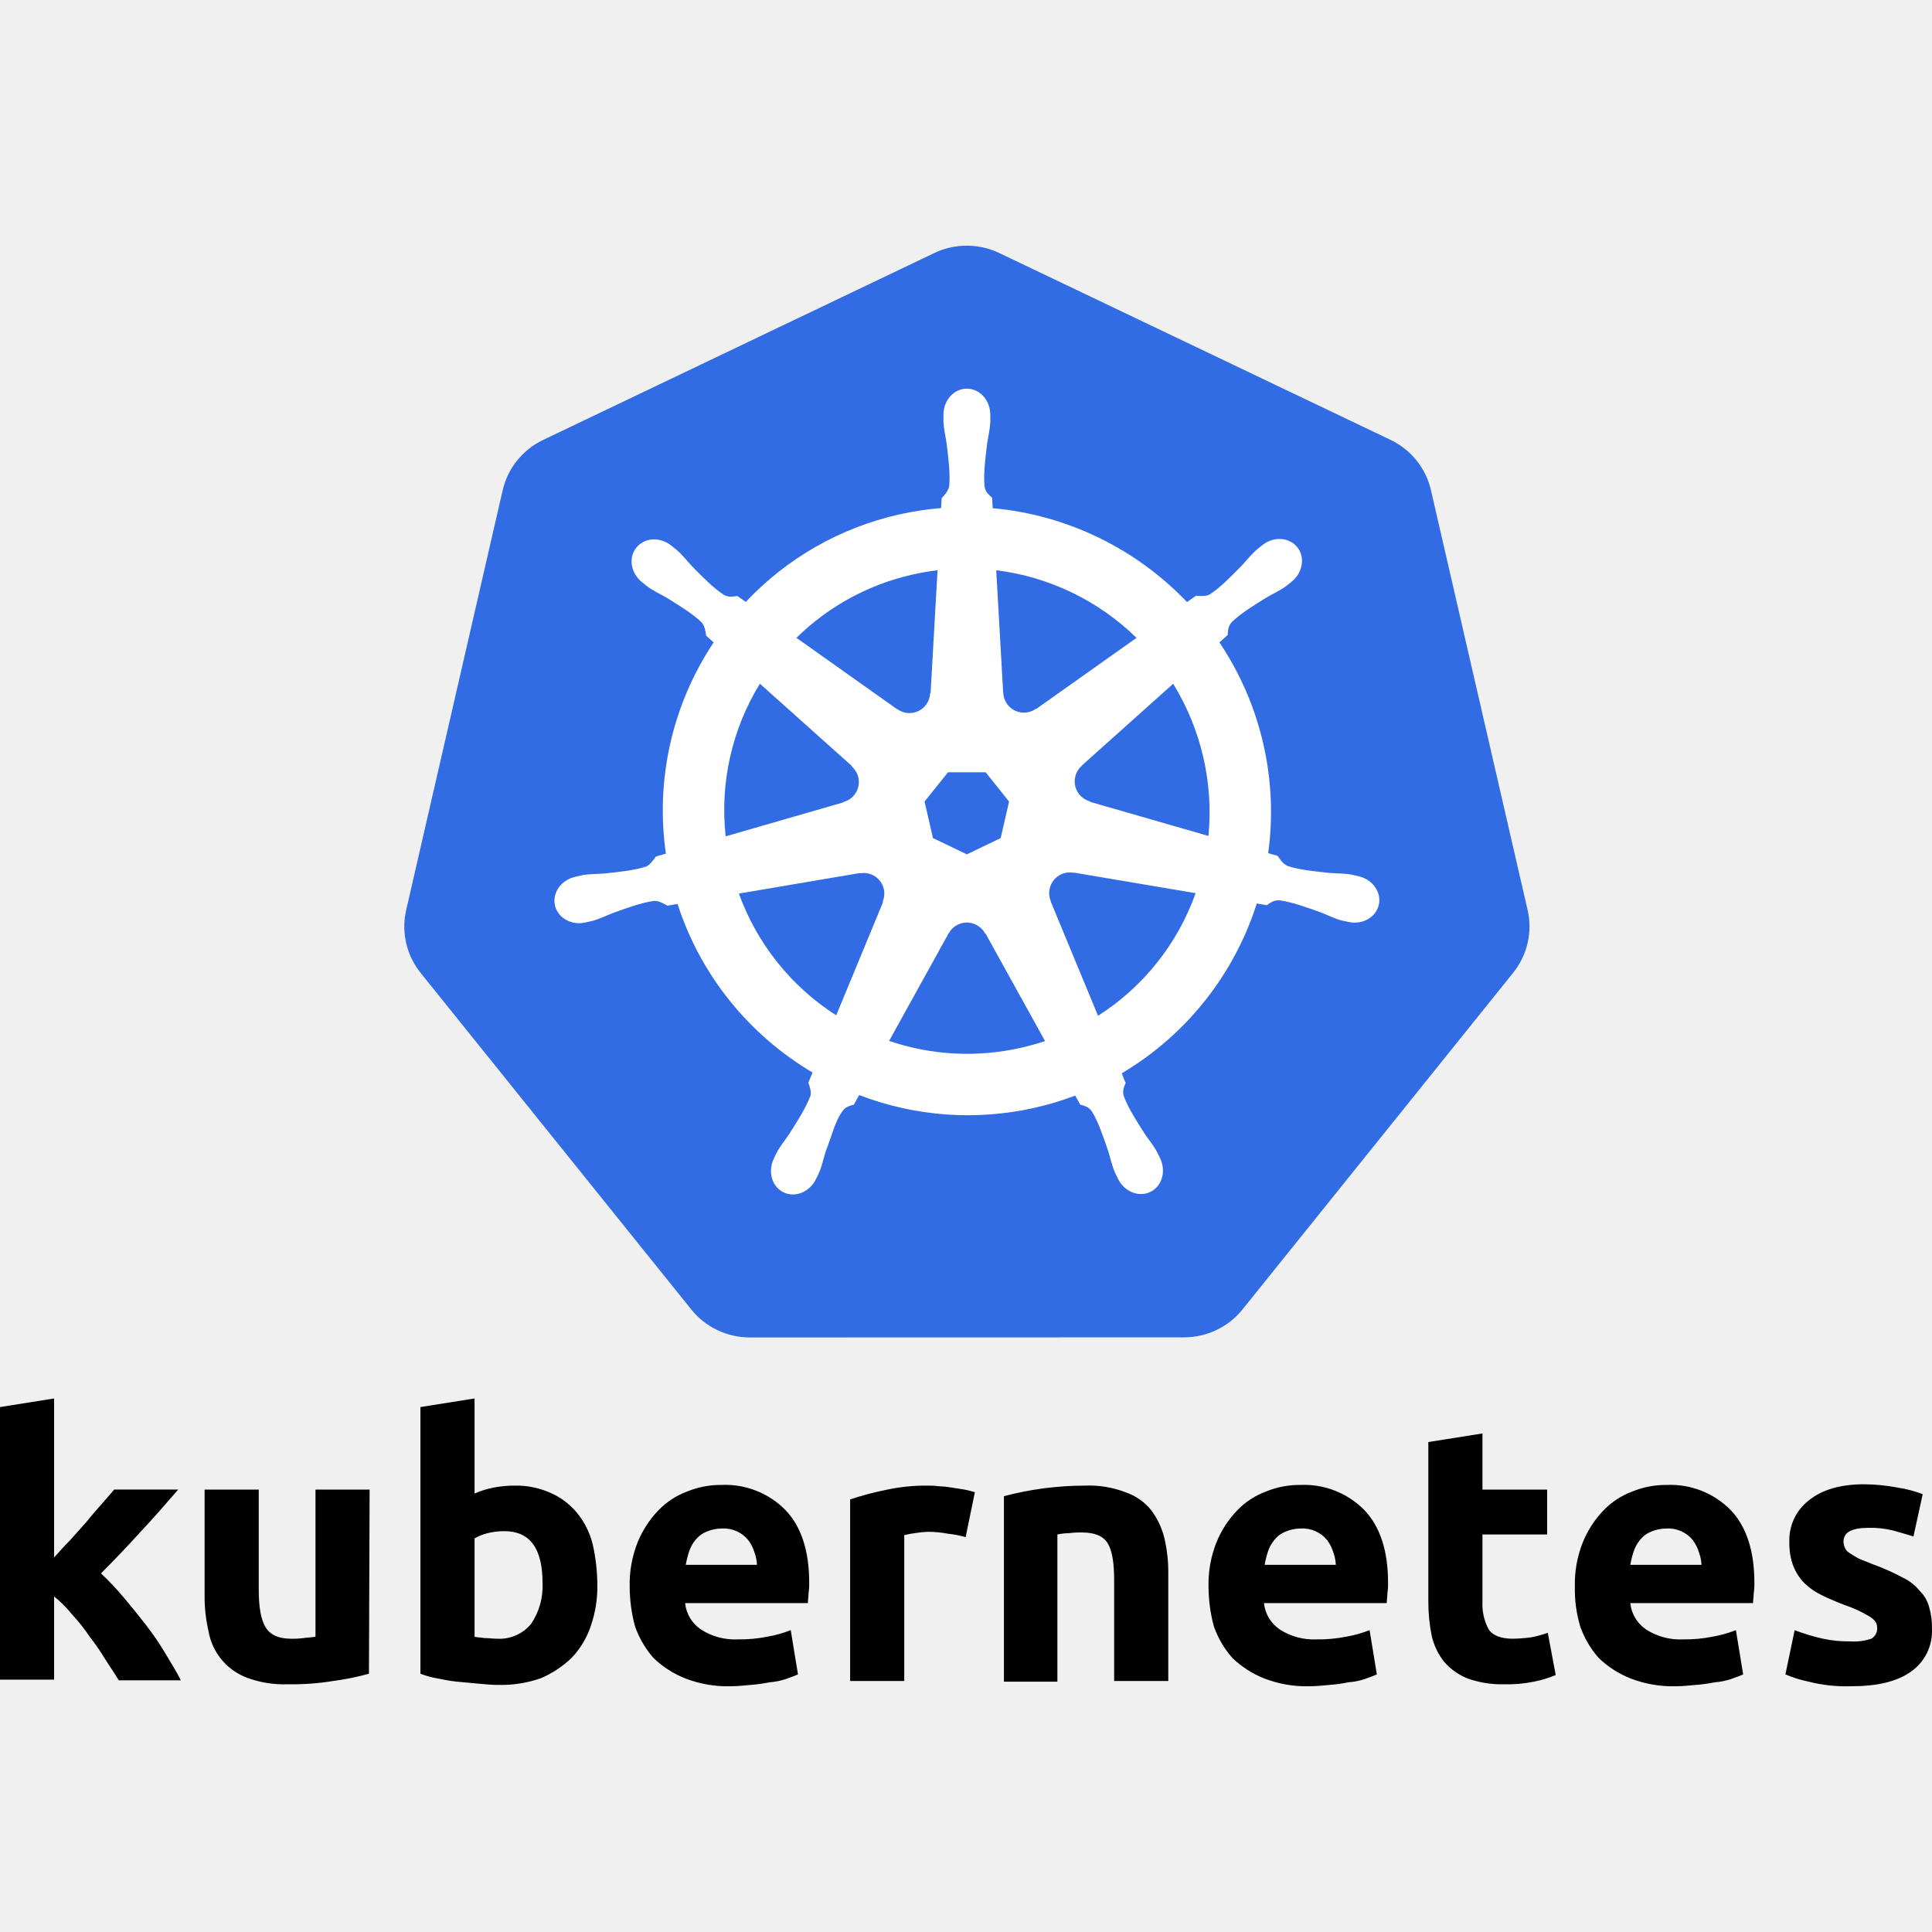
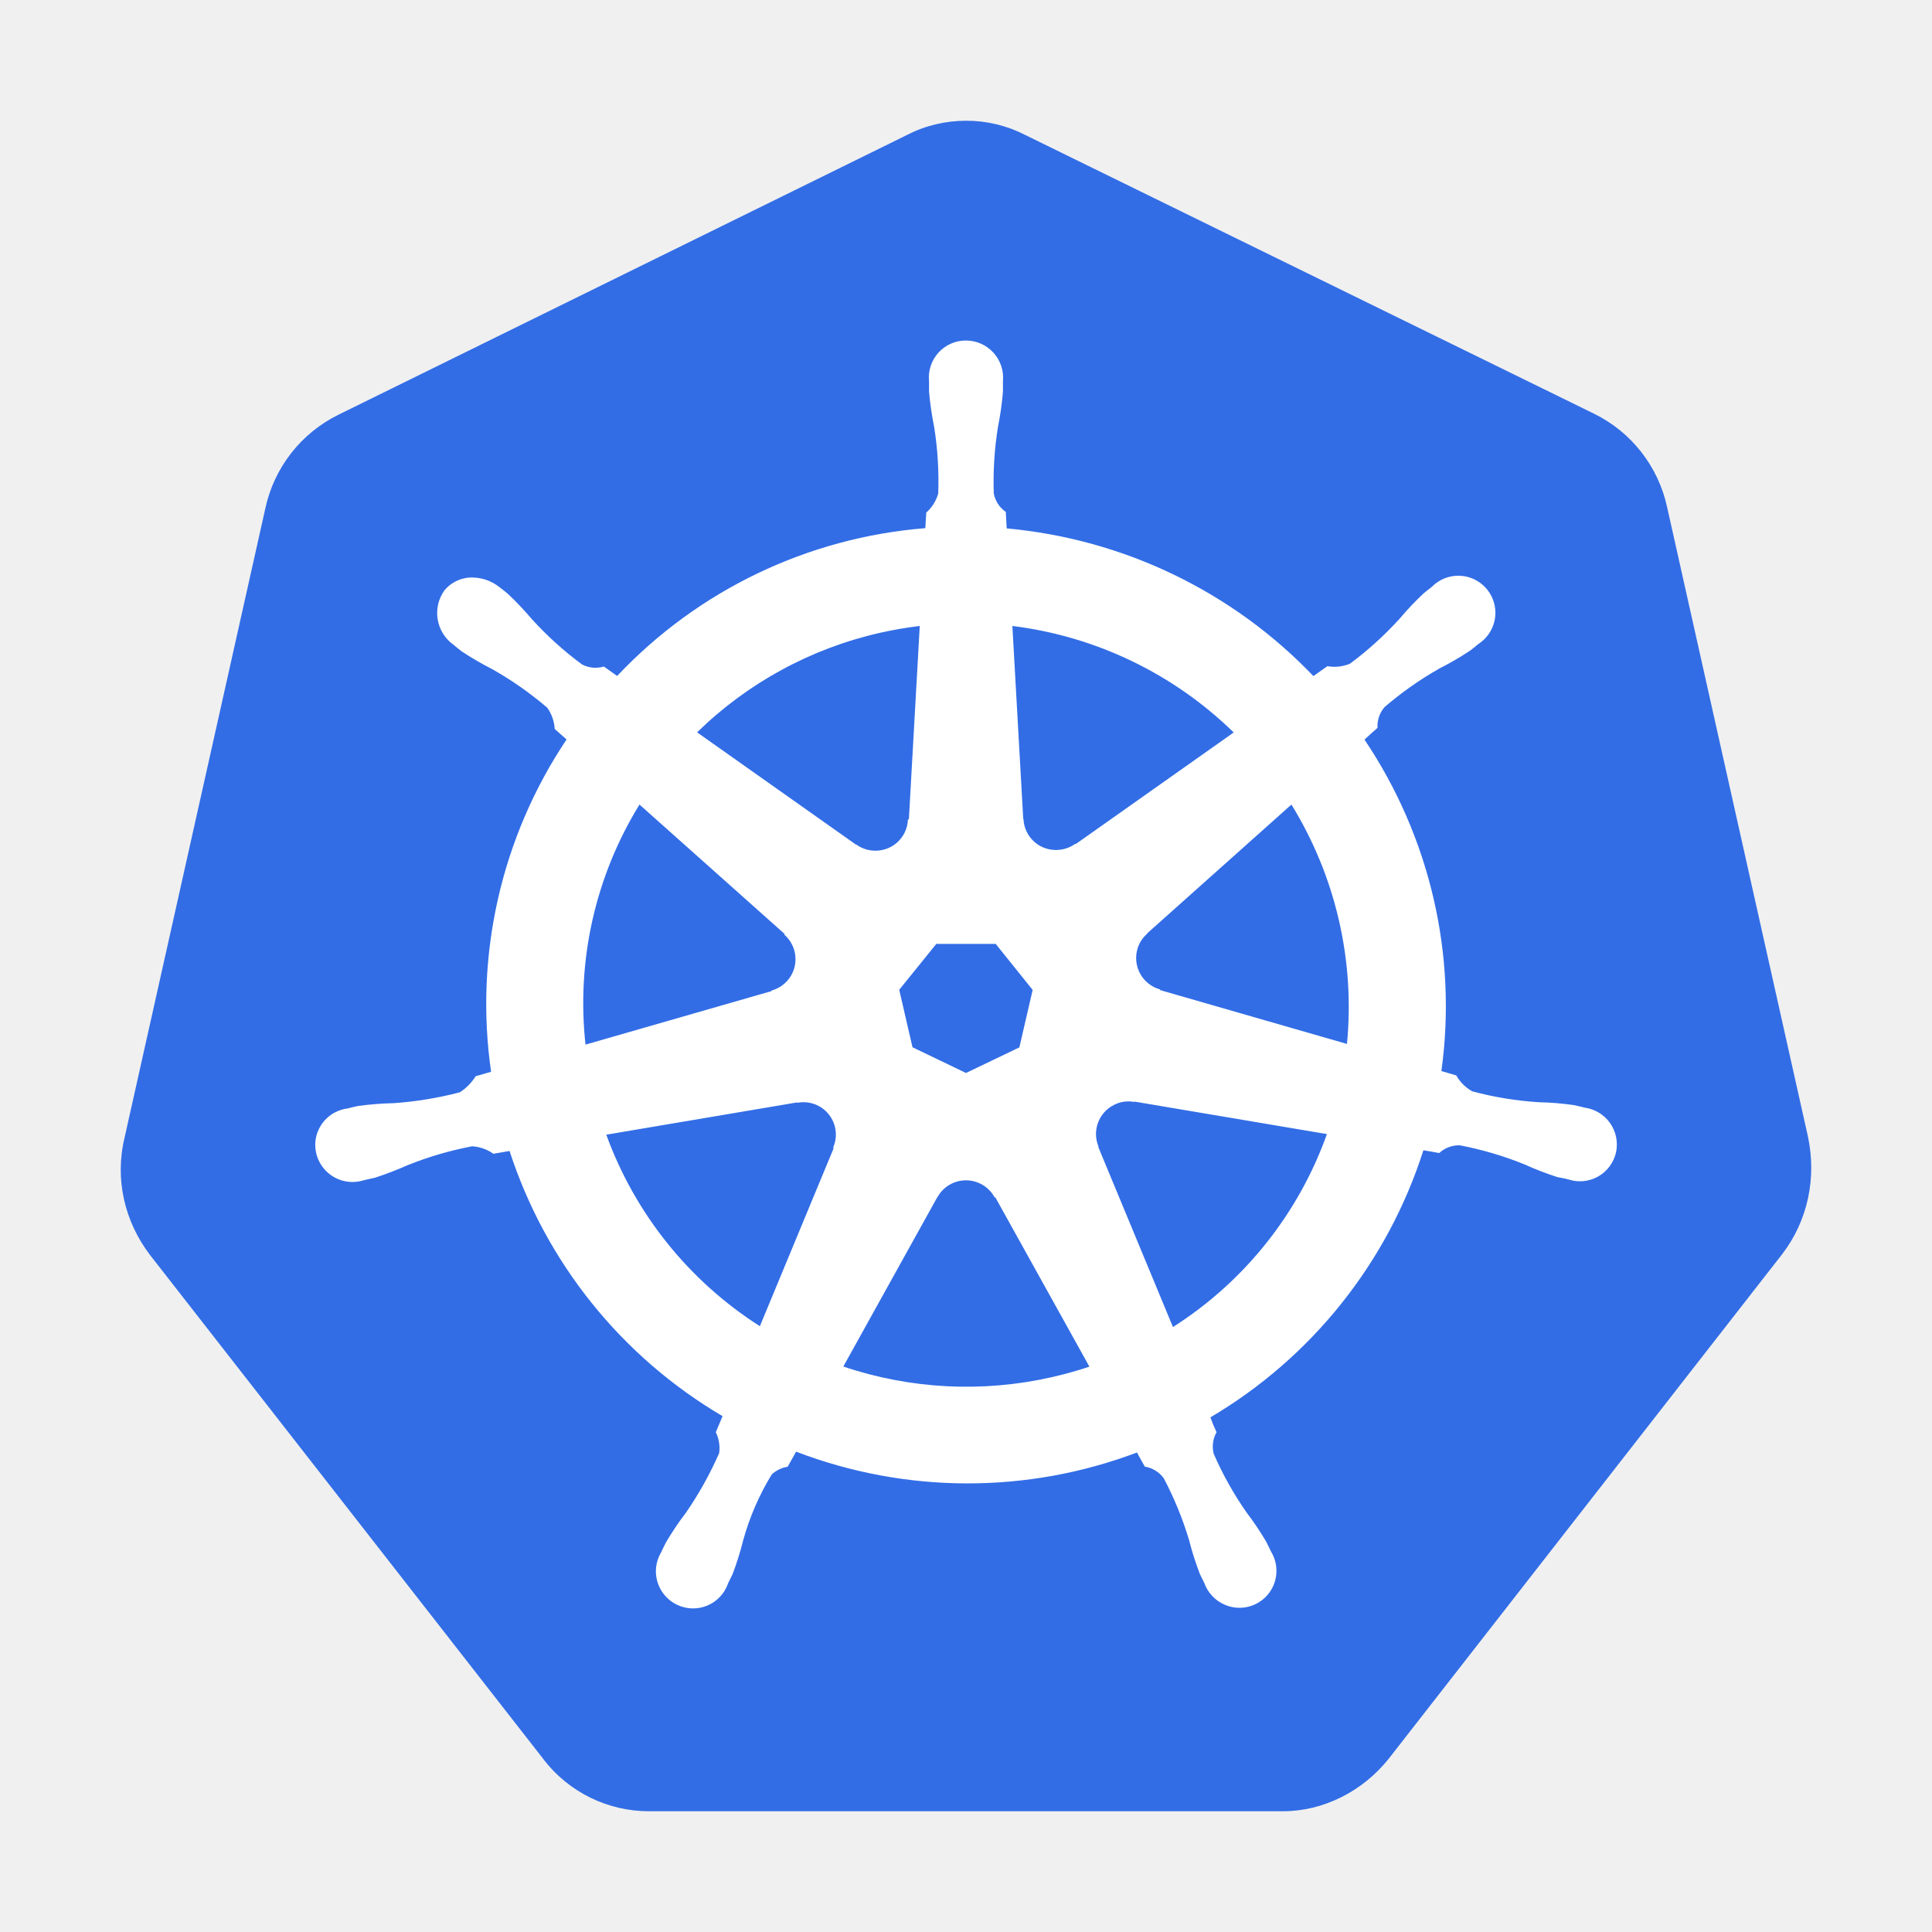
- <svg viewBox="0 0 128 128">
-   <path d="m31.441 92.652-3.586.569v17.667a5.527 5.527 0 0 0 1.094.305c.437.088.875.176 1.312.22.481.043.917.087 1.398.13.482.044.919.088 1.356.088a8.003 8.003 0 0 0 2.799-.437 6.725 6.725 0 0 0 2.055-1.355 5.628 5.628 0 0 0 1.268-2.1 7.918 7.918 0 0 0 .438-2.755 12.418 12.418 0 0 0-.306-2.667 5.274 5.274 0 0 0-1.05-2.1 4.736 4.736 0 0 0-1.749-1.311 5.54 5.54 0 0 0-2.361-.481 7.238 7.238 0 0 0-1.4.13 6.108 6.108 0 0 0-1.268.395zm-27.856 0L0 93.222v18.059h3.585v-5.51a7.514 7.514 0 0 1 1.181 1.18 12.574 12.574 0 0 1 1.18 1.488 15.923 15.923 0 0 1 1.05 1.53c.307.48.612.92.875 1.356h4.11c-.261-.525-.612-1.093-1.006-1.75a18.675 18.675 0 0 0-1.31-1.924 55.026 55.026 0 0 0-1.487-1.835 17.662 17.662 0 0 0-1.488-1.576 72.507 72.507 0 0 0 2.623-2.755c.83-.874 1.662-1.837 2.493-2.798H7.565c-.218.262-.524.61-.831.96-.307.35-.656.745-1.006 1.182a246.454 246.454 0 0 1-1.093 1.224c-.377.378-.714.756-1.05 1.133zm94.631 2.318-3.585.569v10.583a11.334 11.334 0 0 0 .218 2.23 4.339 4.339 0 0 0 .83 1.749 4.047 4.047 0 0 0 1.532 1.093 6.682 6.682 0 0 0 2.448.394 8.407 8.407 0 0 0 1.968-.175 6.965 6.965 0 0 0 1.443-.438l-.525-2.798a7.11 7.11 0 0 1-1.137.306 10.72 10.72 0 0 1-1.18.087c-.788 0-1.356-.218-1.619-.656a3.516 3.516 0 0 1-.393-1.792v-4.46h4.286v-2.974h-4.286zm25.276 3.367c-1.53 0-2.755.35-3.63 1.05a3.327 3.327 0 0 0-1.312 2.799 4.237 4.237 0 0 0 .263 1.574 3.42 3.42 0 0 0 .742 1.137 4.372 4.372 0 0 0 1.139.787c.436.218.961.437 1.53.656a8.295 8.295 0 0 1 1.617.744c.35.218.525.436.525.742a.766.766 0 0 1-.393.744 3.593 3.593 0 0 1-1.4.175 8.047 8.047 0 0 1-1.793-.175 13.365 13.365 0 0 1-1.88-.568l-.612 2.93a7.982 7.982 0 0 0 1.53.48 10.109 10.109 0 0 0 2.799.307c1.749 0 3.06-.306 3.979-.962a3.26 3.26 0 0 0 1.4-2.843 4.538 4.538 0 0 0-.175-1.4 2.284 2.284 0 0 0-.612-1.092 3.265 3.265 0 0 0-1.18-.92 14.424 14.424 0 0 0-1.97-.873c-.393-.175-.699-.262-.961-.393-.219-.132-.438-.263-.569-.35a.734.734 0 0 1-.306-.35 1.277 1.277 0 0 1-.087-.395c0-.612.524-.918 1.662-.918a6.118 6.118 0 0 1 1.617.176c.482.13.919.262 1.356.394l.613-2.8a8.085 8.085 0 0 0-1.662-.437 12.44 12.44 0 0 0-2.23-.22zm-75.696.044a5.844 5.844 0 0 0-2.274.437 5.097 5.097 0 0 0-1.924 1.269 6.692 6.692 0 0 0-1.355 2.099 7.463 7.463 0 0 0-.525 2.93 10.271 10.271 0 0 0 .35 2.624 6.312 6.312 0 0 0 1.223 2.099 6.439 6.439 0 0 0 2.099 1.355 7.69 7.69 0 0 0 2.974.525c.438 0 .918-.044 1.356-.088a9.871 9.871 0 0 0 1.267-.175 4.409 4.409 0 0 0 1.094-.22c.35-.13.612-.217.787-.305l-.48-2.93a7.845 7.845 0 0 1-1.575.438 9.267 9.267 0 0 1-1.924.175 4.16 4.16 0 0 1-2.449-.656 2.397 2.397 0 0 1-1.05-1.75h8.134c0-.218.044-.436.044-.655a4.002 4.002 0 0 0 .043-.7c0-2.1-.524-3.717-1.573-4.81a5.597 5.597 0 0 0-4.242-1.662zm38.351 0a5.844 5.844 0 0 0-2.274.437 5.097 5.097 0 0 0-1.924 1.269 6.692 6.692 0 0 0-1.356 2.099 7.462 7.462 0 0 0-.525 2.93 10.269 10.269 0 0 0 .35 2.624 6.312 6.312 0 0 0 1.225 2.099 6.438 6.438 0 0 0 2.099 1.355 7.69 7.69 0 0 0 2.973.525c.437 0 .918-.044 1.356-.088a9.873 9.873 0 0 0 1.268-.175 4.408 4.408 0 0 0 1.093-.22c.35-.13.612-.217.787-.305l-.48-2.93a7.844 7.844 0 0 1-1.574.438 9.267 9.267 0 0 1-1.926.175 4.16 4.16 0 0 1-2.448-.656 2.397 2.397 0 0 1-1.05-1.75h8.134c0-.218.044-.436.044-.655a4 4 0 0 0 .043-.7c0-2.098-.524-3.717-1.573-4.81a5.597 5.597 0 0 0-4.242-1.662zm24.27 0a5.844 5.844 0 0 0-2.275.437 5.097 5.097 0 0 0-1.924 1.269 6.692 6.692 0 0 0-1.355 2.099 7.462 7.462 0 0 0-.525 2.93 8.647 8.647 0 0 0 .35 2.624 6.312 6.312 0 0 0 1.225 2.099 6.438 6.438 0 0 0 2.098 1.355 7.69 7.69 0 0 0 2.974.525c.437 0 .918-.044 1.356-.088a9.871 9.871 0 0 0 1.267-.175 4.408 4.408 0 0 0 1.094-.22c.35-.13.612-.217.787-.305l-.481-2.93a7.844 7.844 0 0 1-1.574.438 9.267 9.267 0 0 1-1.925.175 4.16 4.16 0 0 1-2.448-.656 2.397 2.397 0 0 1-1.05-1.75h8.134c0-.218.044-.436.044-.655a4.001 4.001 0 0 0 .043-.7c0-2.098-.524-3.717-1.574-4.81a5.597 5.597 0 0 0-4.241-1.662zm-48.89.045a12.302 12.302 0 0 0-2.93.305 18.601 18.601 0 0 0-2.274.612v12.026h3.586v-9.664a6.869 6.869 0 0 1 .7-.131 7.71 7.71 0 0 1 .83-.088 7.237 7.237 0 0 1 1.4.132 6.57 6.57 0 0 1 1.137.219v-.001l.612-2.974c-.175-.043-.438-.13-.7-.174a32.987 32.987 0 0 1-.83-.132 5.975 5.975 0 0 0-.831-.087 4.256 4.256 0 0 0-.7-.043zm10.364 0a21.144 21.144 0 0 0-5.378.699h-.001v12.288h3.543v-9.752a4.332 4.332 0 0 1 .786-.087 5.576 5.576 0 0 1 .831-.044c.831 0 1.399.219 1.705.7.307.48.438 1.312.438 2.45v6.69h3.586v-7.13a9.755 9.755 0 0 0-.263-2.36 5.108 5.108 0 0 0-.874-1.837 3.746 3.746 0 0 0-1.706-1.181 6.67 6.67 0 0 0-2.667-.436zm-58.336.262v7.04a10.283 10.283 0 0 0 .263 2.36 4.017 4.017 0 0 0 2.536 3.062 7.046 7.046 0 0 0 2.711.438 16.903 16.903 0 0 0 3.018-.22 17.016 17.016 0 0 0 2.361-.48l.044-12.2h-3.586v9.75c-.262.045-.481.045-.787.088a5.576 5.576 0 0 1-.83.044c-.832 0-1.4-.262-1.706-.787-.306-.524-.437-1.355-.437-2.492v-6.603zm34.284 2.579a2.09 2.09 0 0 1 1.75.788 2.658 2.658 0 0 1 .393.786 2.827 2.827 0 0 1 .17.832h-4.718a6.394 6.394 0 0 1 .219-.875 2.294 2.294 0 0 1 .437-.787 1.74 1.74 0 0 1 .7-.525 2.642 2.642 0 0 1 1.049-.22zm38.35 0a2.09 2.09 0 0 1 1.751.788 2.659 2.659 0 0 1 .393.786 2.828 2.828 0 0 1 .17.832h-4.718a6.391 6.391 0 0 1 .219-.875 2.294 2.294 0 0 1 .437-.787 1.74 1.74 0 0 1 .7-.525 2.642 2.642 0 0 1 1.049-.22zm24.228 0a2.09 2.09 0 0 1 1.75.788 2.658 2.658 0 0 1 .392.786 2.827 2.827 0 0 1 .17.832h-4.718a6.392 6.392 0 0 1 .22-.875 2.294 2.294 0 0 1 .436-.787 1.74 1.74 0 0 1 .7-.525 2.642 2.642 0 0 1 1.05-.22zm-77.008.176c1.705 0 2.537 1.136 2.537 3.454a4.484 4.484 0 0 1-.744 2.668 2.708 2.708 0 0 1-2.23 1.006c-.307 0-.613-.045-.875-.045-.263-.043-.481-.043-.656-.087v-6.516a3.304 3.304 0 0 1 .875-.35 4.67 4.67 0 0 1 1.093-.13z" />
-   <path fill="#326ce5" d="M63.8 16.283a4.956 4.915 0 0 0-1.899.48L35.985 29.146a4.956 4.915 0 0 0-2.682 3.335L26.91 60.296a4.956 4.915 0 0 0 .673 3.768 4.956 4.915 0 0 0 .281.39L45.802 86.76a4.956 4.915 0 0 0 3.875 1.85l28.767-.007a4.956 4.915 0 0 0 3.874-1.847L100.25 64.45a4.956 4.915 0 0 0 .958-4.16l-6.404-27.815a4.956 4.915 0 0 0-2.681-3.334l-25.92-12.378a4.956 4.915 0 0 0-2.403-.48z" />
-   <path fill="#fff" d="M64.057 25.748c-.857 0-1.551.772-1.551 1.724 0 .015.003.029.003.043-.001.13-.007.285-.003.398.02.549.14.97.212 1.475.13 1.082.24 1.98.172 2.814-.065.314-.297.602-.503.802l-.037.656a20.187 20.187 0 0 0-2.804.43 19.952 19.952 0 0 0-10.136 5.79 26.001 26.001 0 0 1-.56-.396c-.277.037-.557.123-.921-.09-.695-.467-1.327-1.112-2.092-1.89-.35-.371-.604-.724-1.02-1.083-.095-.081-.24-.191-.345-.275a1.845 1.845 0 0 0-1.08-.408 1.494 1.494 0 0 0-1.237.547c-.534.67-.363 1.694.38 2.287l.024.017c.102.083.228.189.322.258.442.327.845.494 1.286.753.927.573 1.697 1.048 2.307 1.62.238.255.28.702.311.896l.497.444a20.073 20.073 0 0 0-3.165 13.994l-.65.189c-.17.22-.413.569-.666.672-.798.252-1.696.344-2.78.458-.51.042-.95.017-1.489.119-.119.023-.284.066-.414.096l-.014.003-.023.007c-.914.22-1.501 1.06-1.312 1.89.189.827 1.082 1.33 2.002 1.133.006-.002.016-.002.023-.003.01-.003.02-.008.03-.01.128-.028.289-.06.4-.09.531-.142.916-.35 1.393-.533 1.026-.37 1.876-.676 2.704-.796.346-.027.71.213.892.315l.676-.116c1.556 4.824 4.817 8.723 8.946 11.17l-.282.676c.102.263.214.618.138.877-.3.78-.817 1.605-1.404 2.524-.284.424-.575.753-.832 1.24-.061.115-.14.294-.199.417-.398.853-.106 1.835.66 2.204.77.37 1.727-.02 2.141-.875l.004-.004v-.003c.059-.122.142-.28.192-.395.22-.503.293-.935.447-1.422.41-1.03.636-2.112 1.201-2.786.155-.185.407-.256.669-.326l.351-.636a20.043 20.043 0 0 0 11.654.838 20.128 20.128 0 0 0 2.661-.802c.1.175.283.512.332.597.266.086.556.13.792.48.423.722.712 1.577 1.064 2.609.155.487.231.918.45 1.422.05.114.134.276.193.397.413.858 1.373 1.25 2.145.879.765-.37 1.058-1.352.66-2.204-.06-.123-.142-.302-.203-.418-.257-.486-.548-.812-.832-1.236-.587-.92-1.074-1.682-1.375-2.463-.126-.403.02-.653.119-.915-.059-.067-.185-.447-.259-.626a20.186 20.186 0 0 0 8.943-11.25c.2.032.55.094.663.116.233-.154.447-.354.868-.321.828.12 1.678.427 2.705.795.477.183.861.395 1.392.537.112.03.273.058.4.086.011.003.02.008.03.01l.024.004c.92.198 1.813-.306 2.002-1.134.189-.828-.398-1.668-1.313-1.89-.133-.03-.321-.08-.45-.105-.54-.102-.98-.077-1.489-.12-1.084-.113-1.982-.205-2.78-.457-.326-.126-.558-.513-.67-.673l-.627-.182c.325-2.35.238-4.795-.324-7.242a20.08 20.08 0 0 0-2.907-6.72c.16-.145.464-.413.55-.493.025-.278.004-.57.292-.878.61-.573 1.379-1.048 2.307-1.62.44-.26.847-.427 1.289-.753.1-.074.236-.19.341-.275.744-.594.916-1.617.381-2.287-.534-.67-1.569-.733-2.313-.14-.106.084-.25.194-.345.276-.416.358-.673.712-1.024 1.084-.765.777-1.397 1.425-2.091 1.892-.301.175-.742.115-.942.103l-.59.42c-3.364-3.527-7.944-5.782-12.876-6.22a37.228 37.228 0 0 1-.037-.693c-.202-.193-.446-.358-.507-.775-.068-.834.045-1.732.176-2.814.072-.506.191-.926.212-1.475.004-.125-.003-.306-.004-.441 0-.952-.694-1.724-1.551-1.724zM62.115 37.78l-.461 8.137-.033.017a1.367 1.367 0 0 1-1.366 1.309 1.36 1.36 0 0 1-.805-.262l-.013.007-6.672-4.73a15.98 15.98 0 0 1 7.696-4.193 16.347 16.347 0 0 1 1.654-.285zm3.888 0a16.113 16.113 0 0 1 9.293 4.48l-6.629 4.7-.023-.01a1.369 1.369 0 0 1-1.876-.25 1.358 1.358 0 0 1-.298-.793l-.007-.003zm-15.658 7.517 6.092 5.45-.007.033c.55.478.631 1.307.173 1.882a1.367 1.367 0 0 1-.71.468l-.006.026-7.81 2.254a15.976 15.976 0 0 1 2.268-10.113zm27.38.004a16.175 16.175 0 0 1 2 4.882c.403 1.755.504 3.507.338 5.2l-7.849-2.26-.007-.033a1.368 1.368 0 0 1-.97-1.624 1.356 1.356 0 0 1 .433-.726l-.003-.017 6.059-5.422zm-14.918 5.866h2.496l1.551 1.94-.556 2.419-2.241 1.077-2.247-1.08-.557-2.42zm8.002 6.636a1.359 1.359 0 0 1 .315.023l.013-.016 8.077 1.365a15.996 15.996 0 0 1-6.466 8.124l-3.136-7.574.01-.013a1.37 1.37 0 0 1 1.187-1.91zm-13.567.033a1.368 1.368 0 0 1 1.237 1.906l.023.03-3.102 7.497a16.062 16.062 0 0 1-6.447-8.067l8.008-1.36.013.017a1.384 1.384 0 0 1 .268-.023zm6.765 3.285a1.354 1.354 0 0 1 .64.136c.271.13.481.336.613.583h.03l3.948 7.133a16.362 16.362 0 0 1-1.578.44 16.04 16.04 0 0 1-8.754-.45l3.938-7.12h.007a1.37 1.37 0 0 1 1.156-.722z" />
+ <svg xmlns="http://www.w3.org/2000/svg" width="800px" height="800px" viewBox="0 0 16 16" fill="none">
+   <path fill="#326DE6" d="M4.5 14.569c.214.278.539.431.874.431h5.251c.335 0 .66-.165.875-.434l3.258-4.178c.214-.278.288-.633.214-.978l-1.165-5.207a1.128 1.128 0 00-.606-.777l-4.714-2.31A1.062 1.062 0 008.002 1c-.168 0-.335.038-.485.115l-4.715 2.32a1.129 1.129 0 00-.605.777L1.032 9.42c-.084.345 0 .7.214.978L4.5 14.568z" />
+   <path fill="#ffffff" fill-rule="evenodd" d="M12.741 9.128c.098.002.196.01.293.024l.058.013.031.008a.308.308 0 01.26.371.306.306 0 01-.396.223h-.004l-.003-.001-.003-.002a1.58 1.58 0 00-.03-.006l-.05-.01a2.55 2.55 0 01-.274-.106 2.867 2.867 0 00-.533-.157.242.242 0 00-.171.064 4.656 4.656 0 00-.131-.023 3.971 3.971 0 01-1.764 2.212c.015.042.032.083.051.123a.239.239 0 00-.023.18c.074.17.165.332.271.484.06.078.114.16.164.244l.028.057.012.025a.306.306 0 01-.381.44.308.308 0 01-.172-.18l-.01-.02a1.57 1.57 0 01-.028-.058 2.546 2.546 0 01-.089-.28 2.837 2.837 0 00-.21-.512.242.242 0 00-.156-.095l-.03-.053-.035-.064a3.97 3.97 0 01-2.823-.007l-.07.125a.25.25 0 00-.132.064 2.13 2.13 0 00-.237.548 2.518 2.518 0 01-.088.28 1.196 1.196 0 01-.025.05l-.013.027v.001a.306.306 0 01-.421.173.308.308 0 01-.173-.314.306.306 0 01.041-.12l.014-.03.026-.052c.05-.085.104-.166.164-.244.108-.156.2-.322.277-.496a.302.302 0 00-.028-.173l.056-.133A3.972 3.972 0 014.22 9.532l-.134.023a.34.34 0 00-.176-.062 2.871 2.871 0 00-.533.156c-.09.04-.181.075-.274.105a1.017 1.017 0 01-.05.011l-.03.007H3.02l-.002.002h-.005a.308.308 0 01-.397-.349.306.306 0 01.261-.245l.005-.001h.002l.006-.002c.024-.006.054-.014.076-.018.097-.013.195-.021.293-.023.186-.013.37-.043.549-.09a.422.422 0 00.131-.133l.128-.037a3.938 3.938 0 01.625-2.752l-.098-.087a.338.338 0 00-.062-.176 2.854 2.854 0 00-.455-.319 2.557 2.557 0 01-.254-.148l-.048-.038-.015-.013-.004-.003a.323.323 0 01-.076-.45.295.295 0 01.244-.107.365.365 0 01.213.08l.022.017c.016.013.034.026.046.037.072.067.139.139.202.213.125.137.263.262.412.372.056.03.121.036.182.018l.11.078a3.938 3.938 0 012.552-1.224l.008-.129a.332.332 0 00.099-.158 2.844 2.844 0 00-.034-.553 2.56 2.56 0 01-.042-.29v-.082-.005A.306.306 0 018 2.82a.308.308 0 01.306.337v.087a2.529 2.529 0 01-.041.29 2.85 2.85 0 00-.035.553.242.242 0 00.1.153v.007l.007.129c.967.088 1.87.522 2.54 1.223l.116-.082a.34.34 0 00.186-.02c.149-.11.287-.236.412-.373.063-.075.13-.146.202-.213l.051-.04.017-.014a.307.307 0 11.381.477l-.024.02c-.015.012-.03.025-.043.034a2.537 2.537 0 01-.254.148 2.87 2.87 0 00-.455.32.241.241 0 00-.058.172l-.05.044-.058.053c.542.806.77 1.783.637 2.745l.123.036c.031.055.077.101.133.132.179.048.363.078.548.09zM7.291 5.24c.107-.024.216-.043.326-.056l-.09 1.6-.008.004a.268.268 0 01-.293.256.27.27 0 01-.135-.05l-.002.001-1.316-.93c.419-.41.945-.696 1.518-.825zm1.618 1.75l1.308-.924a3.182 3.182 0 00-1.833-.882l.09 1.598h.002a.268.268 0 00.294.256.27.27 0 00.135-.05l.004.002zm2.248 1.656L9.609 8.2l-.002-.006a.27.27 0 01-.185-.343.27.27 0 01.08-.12L9.5 7.73l1.195-1.067c.366.594.527 1.29.46 1.983zM9.096 9.5l.618 1.49a3.148 3.148 0 001.275-1.598l-1.593-.269-.002.003a.26.26 0 00-.166.023.27.27 0 00-.13.348l-.002.003zm-.385 1.905c-.573.13-1.17.1-1.727-.088l.777-1.4h.001a.27.27 0 01.475-.001h.006l.779 1.402a3.286 3.286 0 01-.311.087zm-2.418-.422l.611-1.474-.004-.006a.268.268 0 00-.297-.37L6.6 9.13l-1.579.267a3.16 3.16 0 001.272 1.586zm-.997-4.32l1.201 1.071-.001.007a.269.269 0 01-.106.462l-.001.005-1.54.443a3.134 3.134 0 01.447-1.988zm2.95 1.154h-.492l-.307.38.11.476.443.213.442-.212.11-.476-.306-.381z" clip-rule="evenodd" />
</svg>
